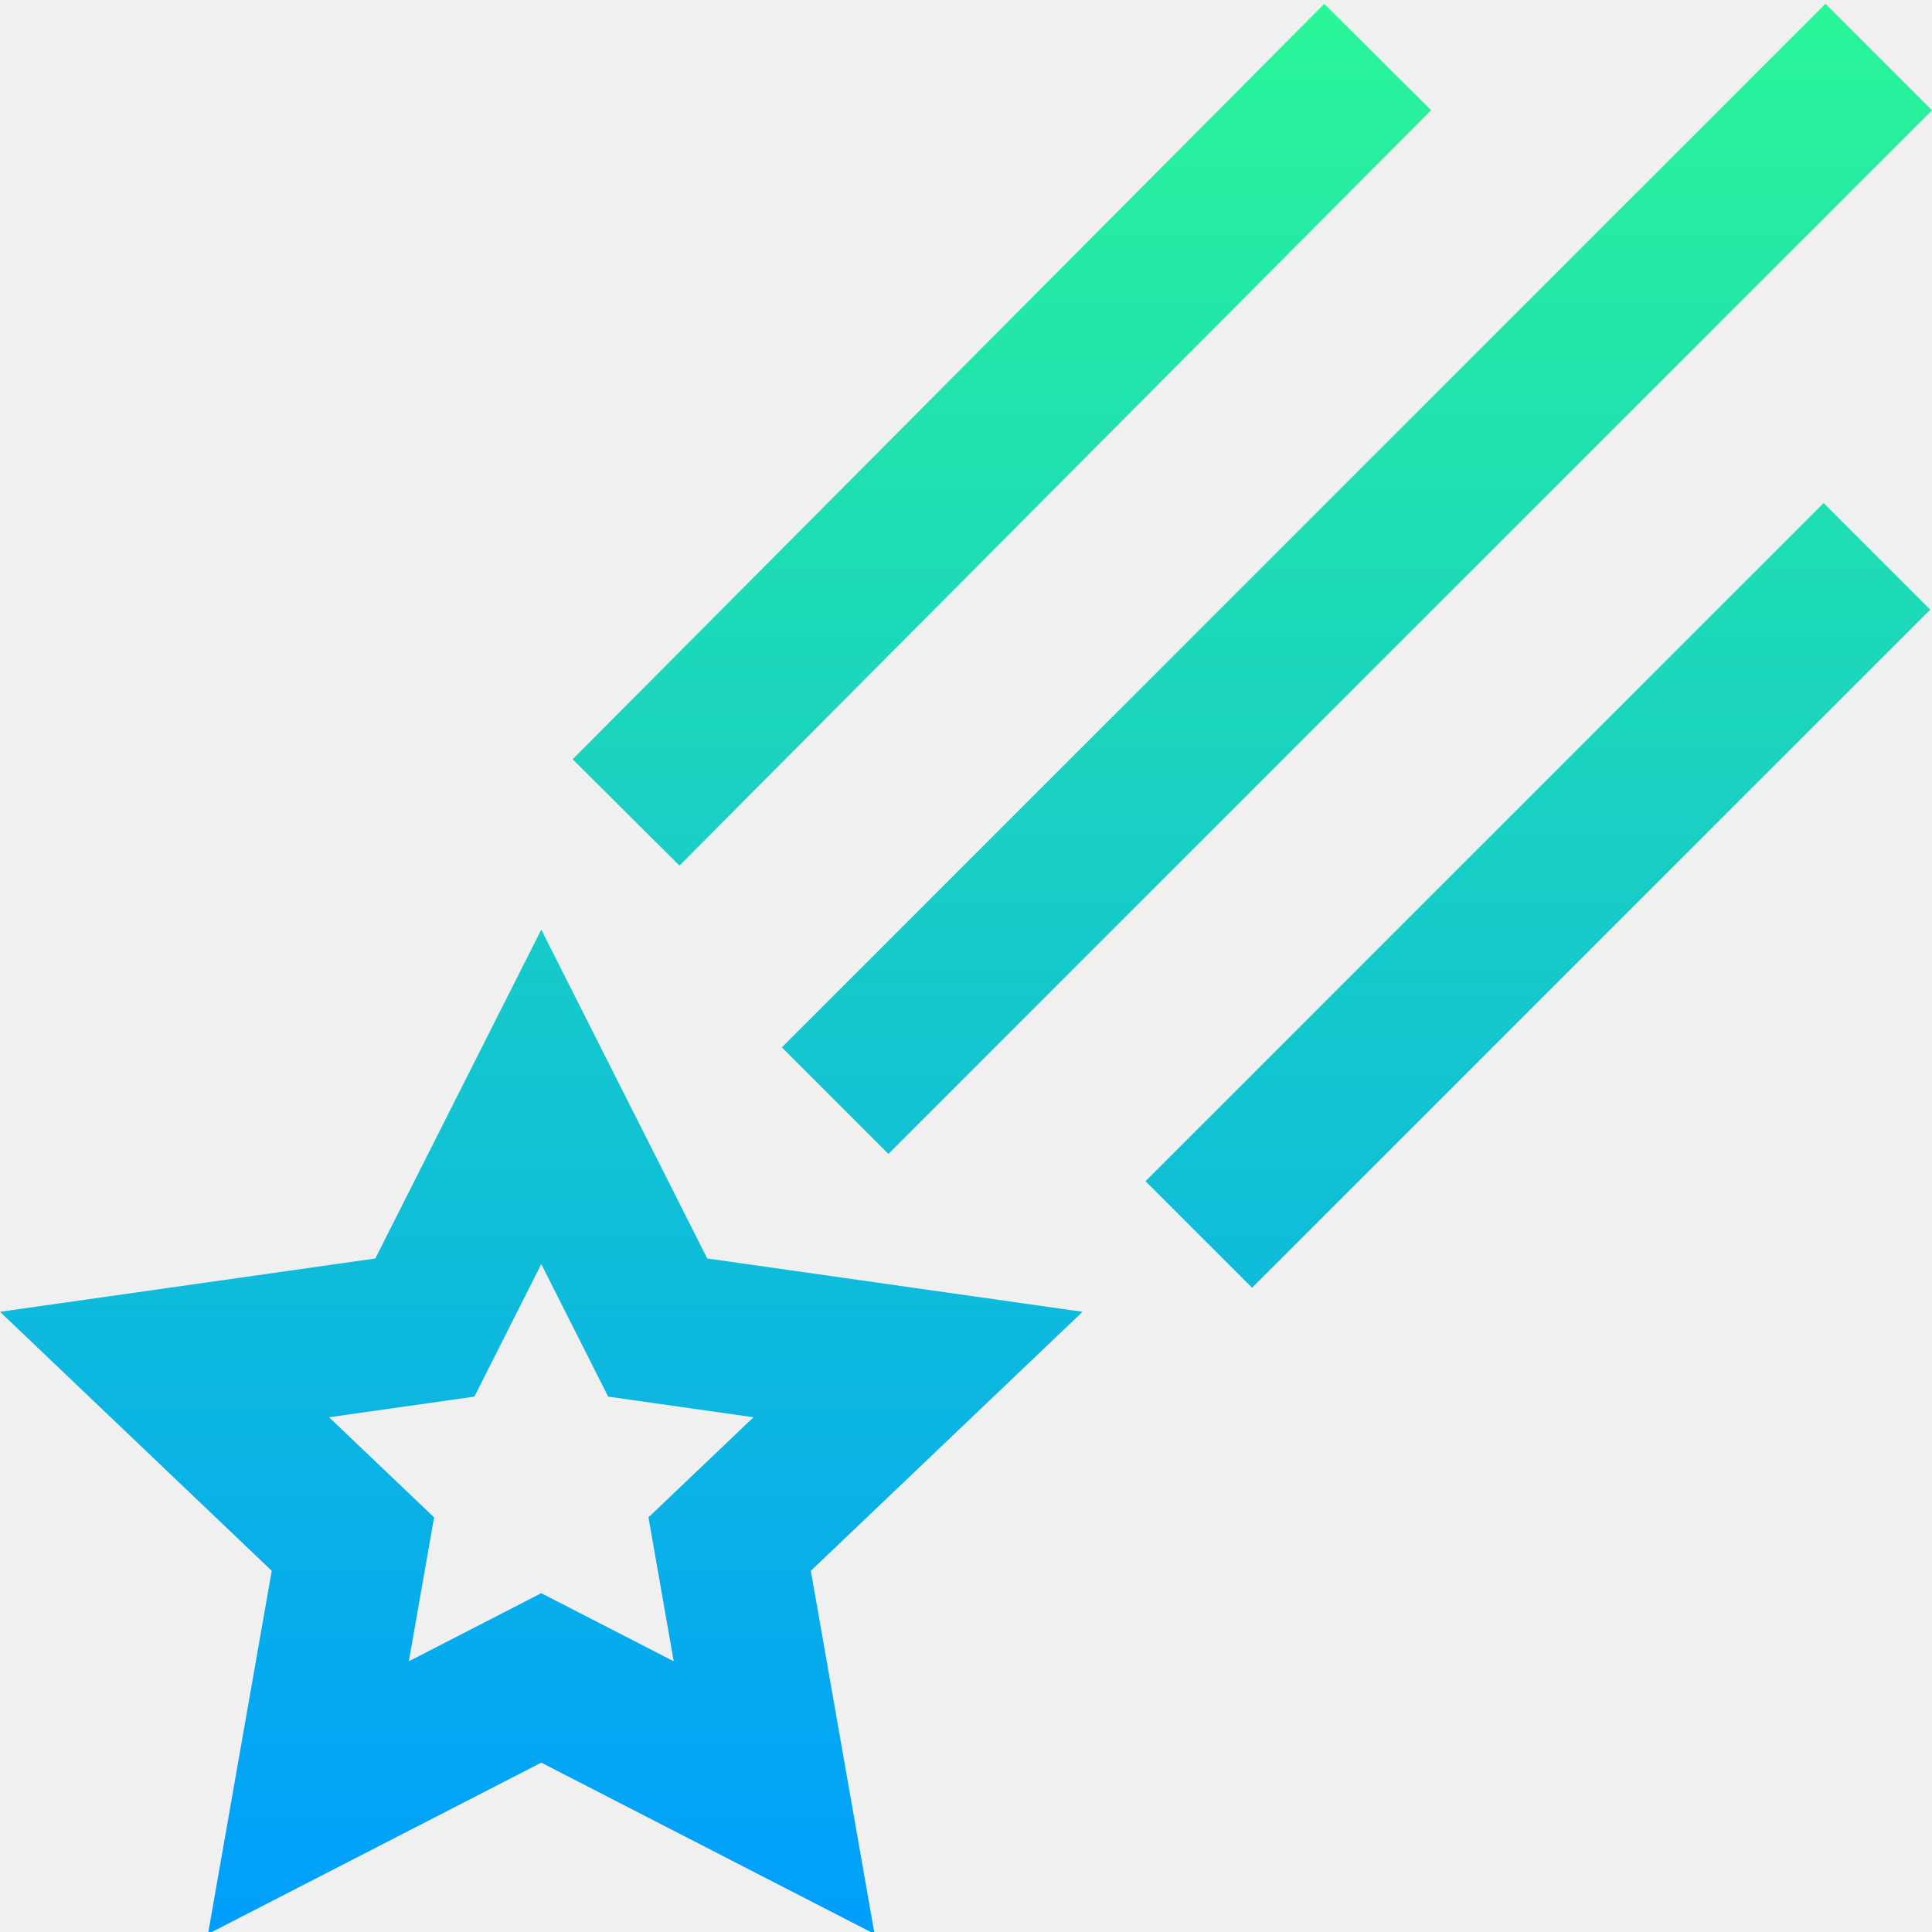
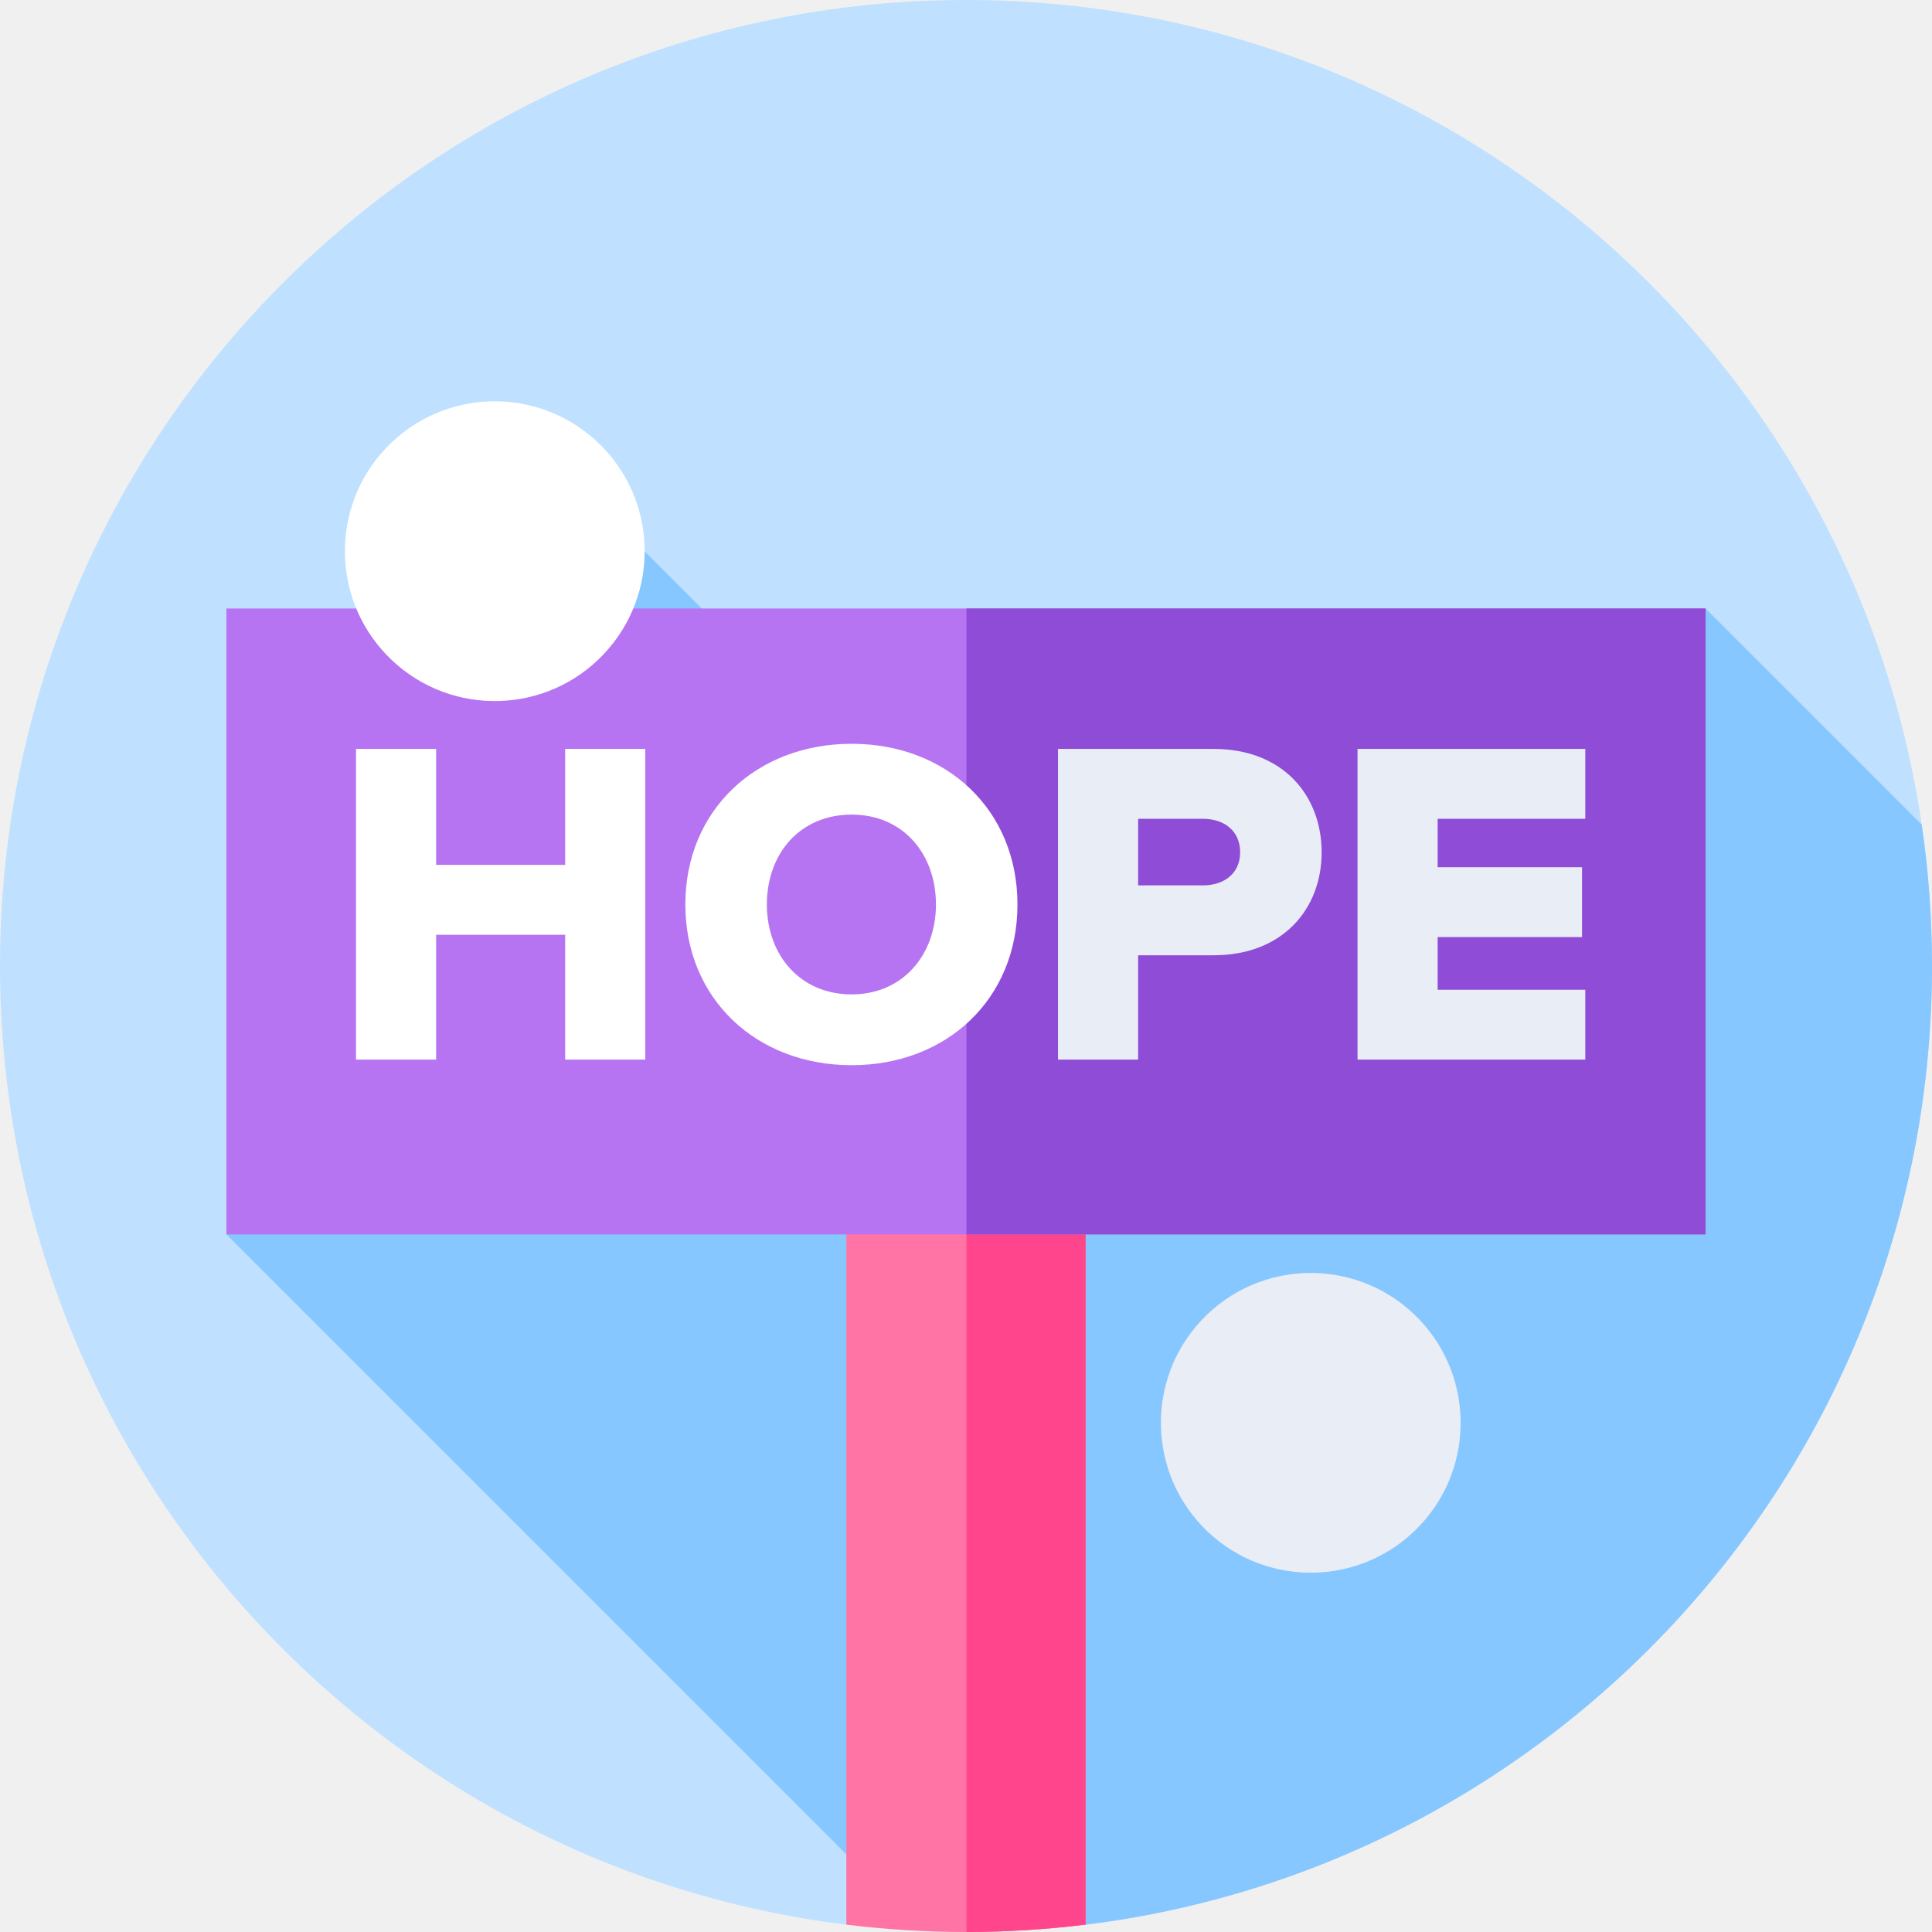
- <svg xmlns="http://www.w3.org/2000/svg" height="512pt" viewBox="0 0 512 511" width="512pt">
-   <linearGradient id="linear0" gradientUnits="userSpaceOnUse" x1="256" x2="256" y1=".5" y2="512.02">
-     <stop offset="0" stop-color="#2af598" />
-     <stop offset="1" stop-color="#009efd" />
-   </linearGradient>
-   <path d="m231.762 512.02-88.32-45.402-88.316 45.402 16.883-96.242-72.008-68.637 99.461-14.133 43.98-87.145 43.984 87.145 99.461 14.133-72.008 68.637zm-88.32-90.309 35.098 18.043-6.691-38.137 27.836-26.527-38.516-5.473-17.727-35.117-17.723 35.117-38.516 5.473 27.836 26.527-6.691 38.137zm368.559-392.973-28.238-28.238-276.562 276.562 28.238 28.238zm-132.754-.035-28.309-28.168-199.184 200.184 28.309 28.168zm132.281 132.352-28.242-28.238-179.715 179.715 28.242 28.238zm0 0" fill="url(#linear0)" />
+ <svg xmlns="http://www.w3.org/2000/svg" id="Capa_1" enable-background="new 0 0 512 512" height="512" viewBox="0 0 512 512" width="512">
+   <g>
+     <g>
+       <g>
+         <g>
+           <g>
+             <g>
+               <g>
+                 <g>
+                   <g>
+                     <path d="m224.295 510.056c-126.425-15.616-224.295-123.406-224.295-254.056 0-141.385 114.615-256 256-256s256 114.615 256 256c0 130.764-98.043 238.63-224.629 254.097z" fill="#bfe1ff" />
+                   </g>
+                 </g>
+               </g>
+             </g>
+           </g>
+         </g>
+       </g>
+     </g>
+     <path d="m287.546 510.076c126.502-15.546 224.454-123.372 224.454-254.076 0-12.727-.929-25.238-2.722-37.467l-57.278-57.278-186.928 79.097-134.007-134.007 9.8 44.887-49.509-5.178 117.912 117.912-149.268 63.162 180.873 180.872z" fill="#87c7ff" />
+     <g>
+       <path d="m224.296 510.046c10.389 1.284 20.968 1.954 31.704 1.954s21.315-.67 31.704-1.954v-314.923h-63.409v314.923z" fill="#ff73a5" />
+     </g>
+     <g>
+       <path d="m287.704 195.123h-31.584v316.876c10.695-.005 21.234-.674 31.584-1.953z" fill="#ff468c" />
+     </g>
+     <g>
+       <path d="m60 161.255h392v165.872h-392z" fill="#b674f2" />
+     </g>
+     <g>
+       <path d="m256.12 161.255h195.88v165.872h-195.88z" fill="#8f4cd6" />
+     </g>
+     <g>
+       <path d="m149.772 280.808v-33.083h-34.194v33.083h-21.232v-82.337h21.232v30.738h34.194v-30.738h21.232v82.337z" fill="#fff" />
+       <path d="m181.624 239.701c0-25.059 18.887-42.588 44.069-42.588s43.946 17.529 43.946 42.588-18.763 42.588-43.946 42.588-44.069-17.529-44.069-42.588zm66.412 0c0-13.455-8.764-23.825-22.343-23.825-13.702 0-22.467 10.369-22.467 23.825 0 13.332 8.765 23.824 22.467 23.824 13.579 0 22.343-10.492 22.343-23.824z" fill="#fff" />
+       <g fill="#e9edf5">
+         <path d="m280.381 280.808v-82.337h41.23c18.517 0 28.639 12.468 28.639 27.405 0 14.813-10.122 27.281-28.639 27.281h-19.998v27.651zm48.266-54.933c0-5.678-4.197-8.888-9.875-8.888h-17.159v17.652h17.159c5.678.001 9.875-3.209 9.875-8.764z" />
+         <path d="m359.758 280.808v-82.337h60.364v18.517h-39.132v12.838h38.268v18.517h-38.268v13.949h39.132v18.517h-60.364z" />
+       </g>
+     </g>
+     <g>
+       <ellipse cx="131.065" cy="146.054" fill="#fff" rx="39.709" ry="39.709" transform="matrix(.686 -.728 .728 .686 -65.117 141.295)" />
+     </g>
+     <g>
+       <ellipse cx="347.217" cy="377.018" fill="#e9edf5" rx="39.709" ry="39.709" transform="matrix(.686 -.728 .728 .686 -165.295 371.205)" />
+     </g>
+   </g>
</svg>
